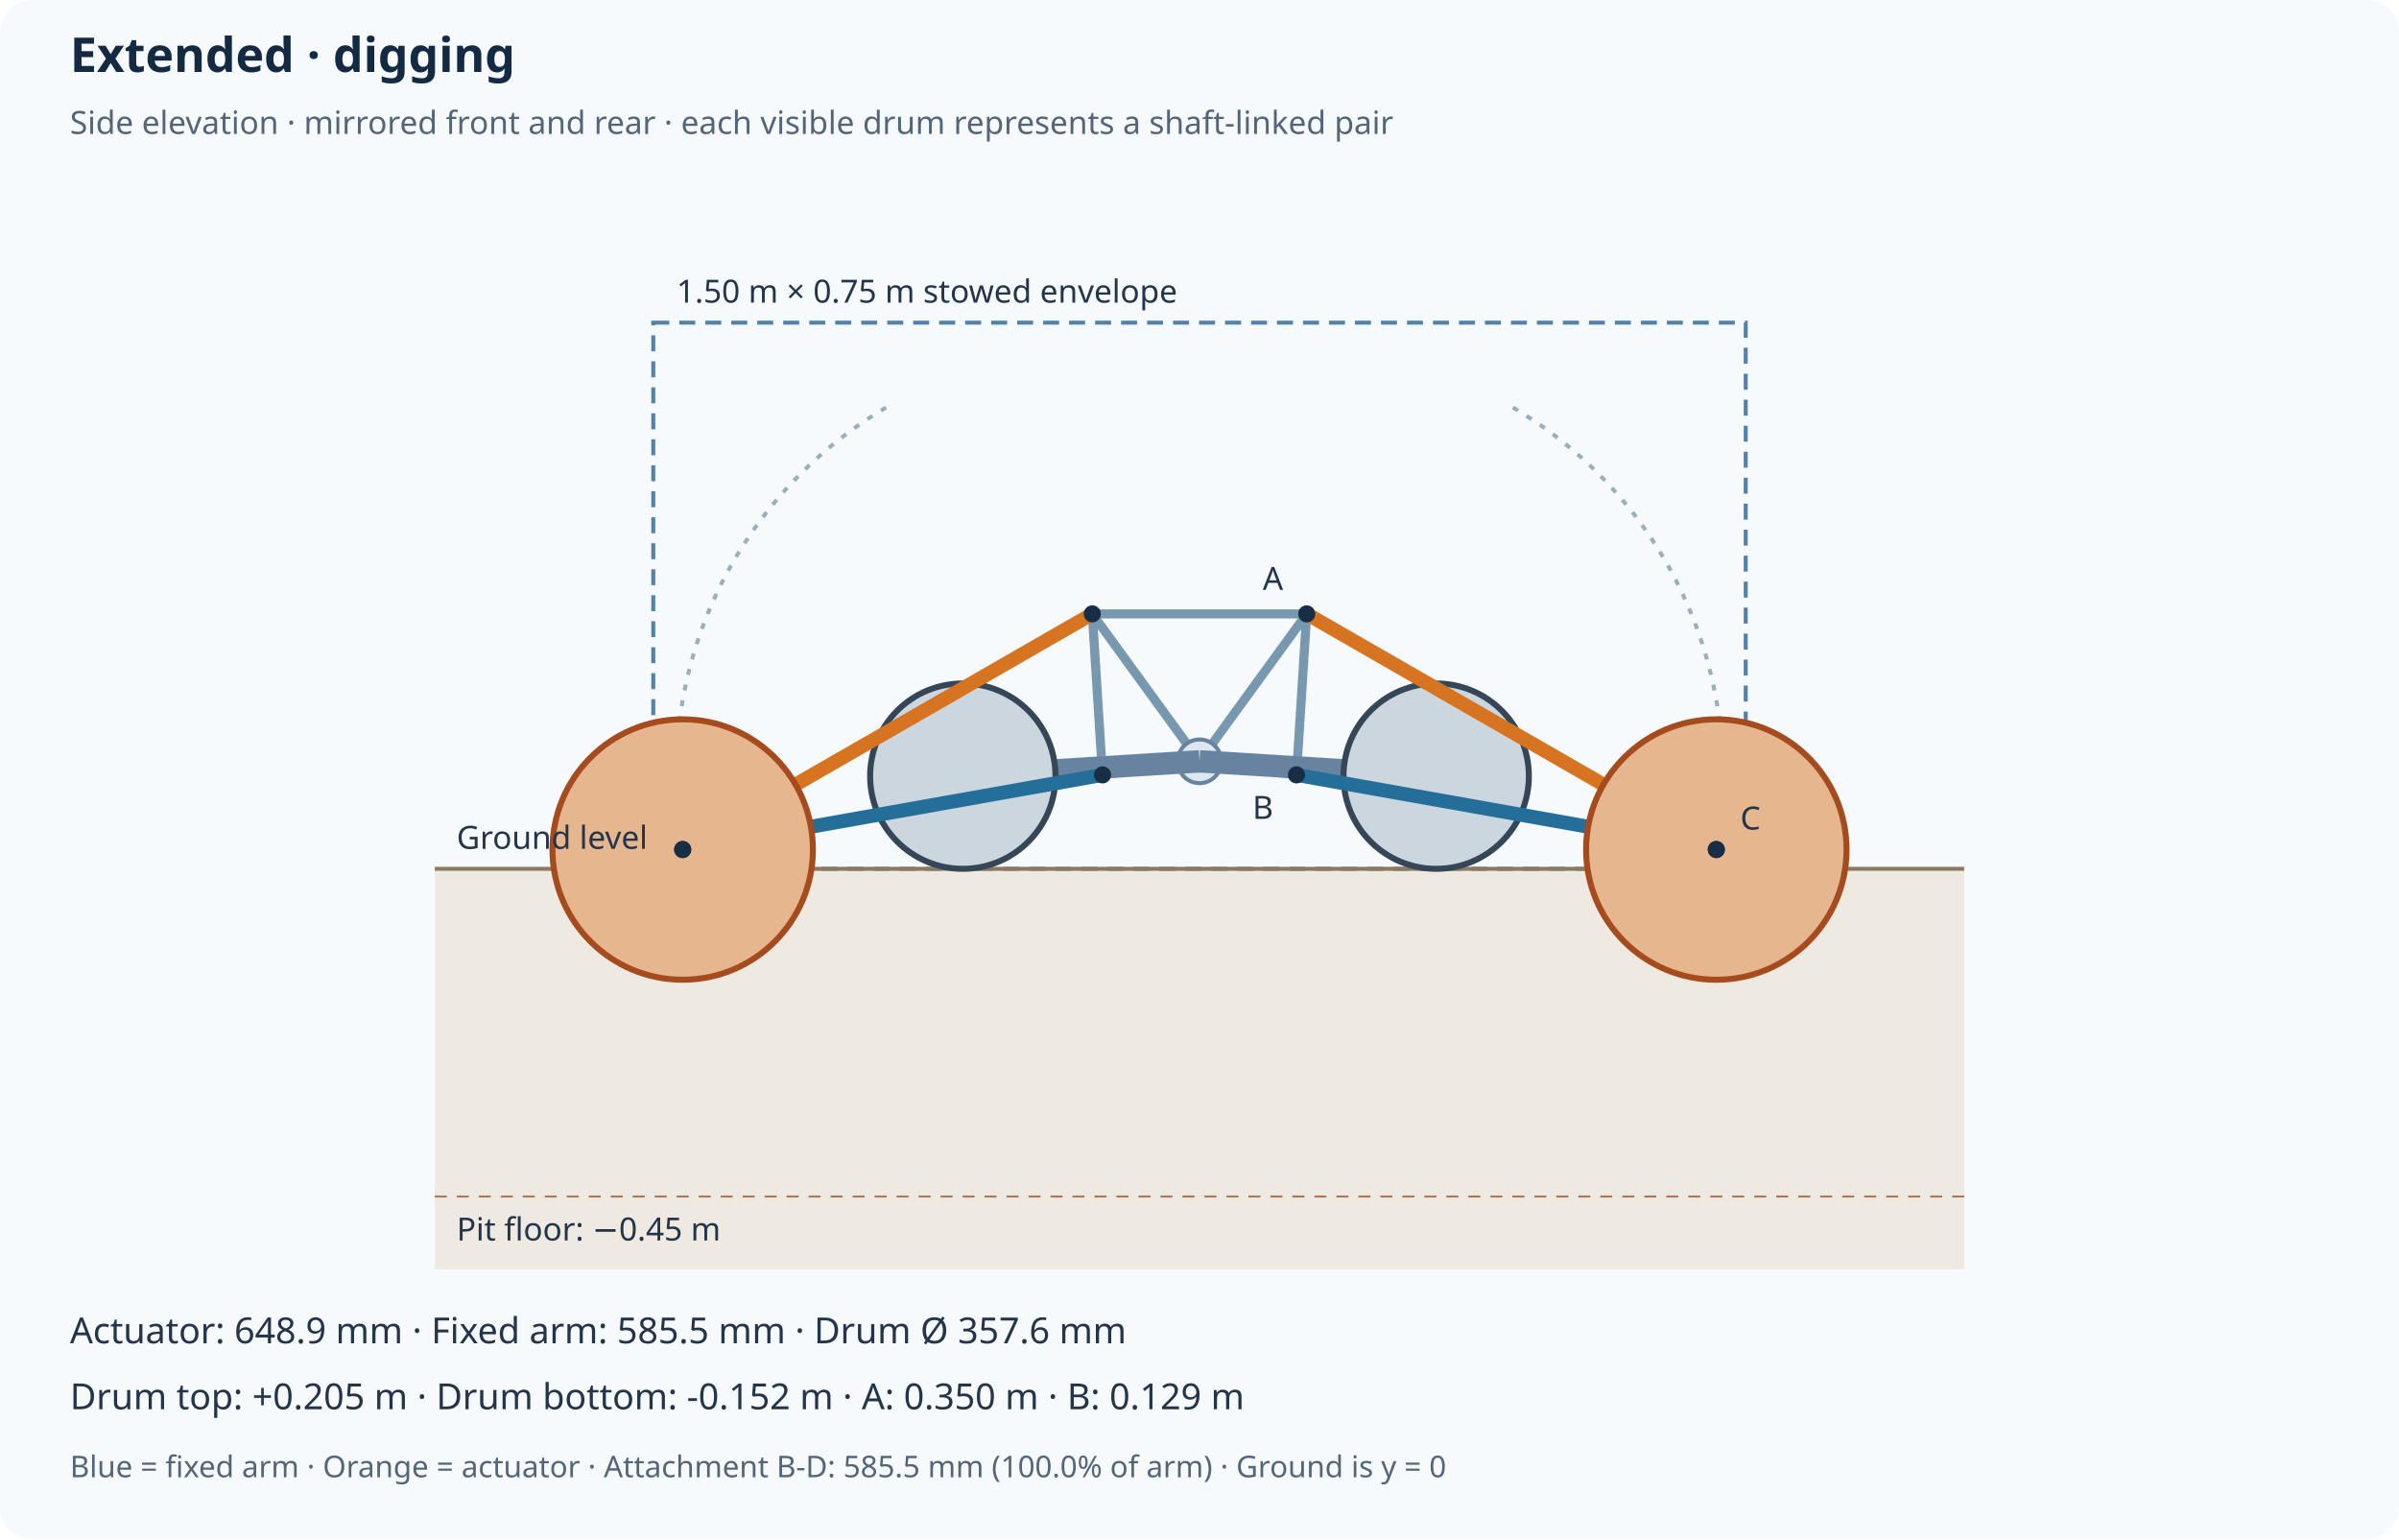
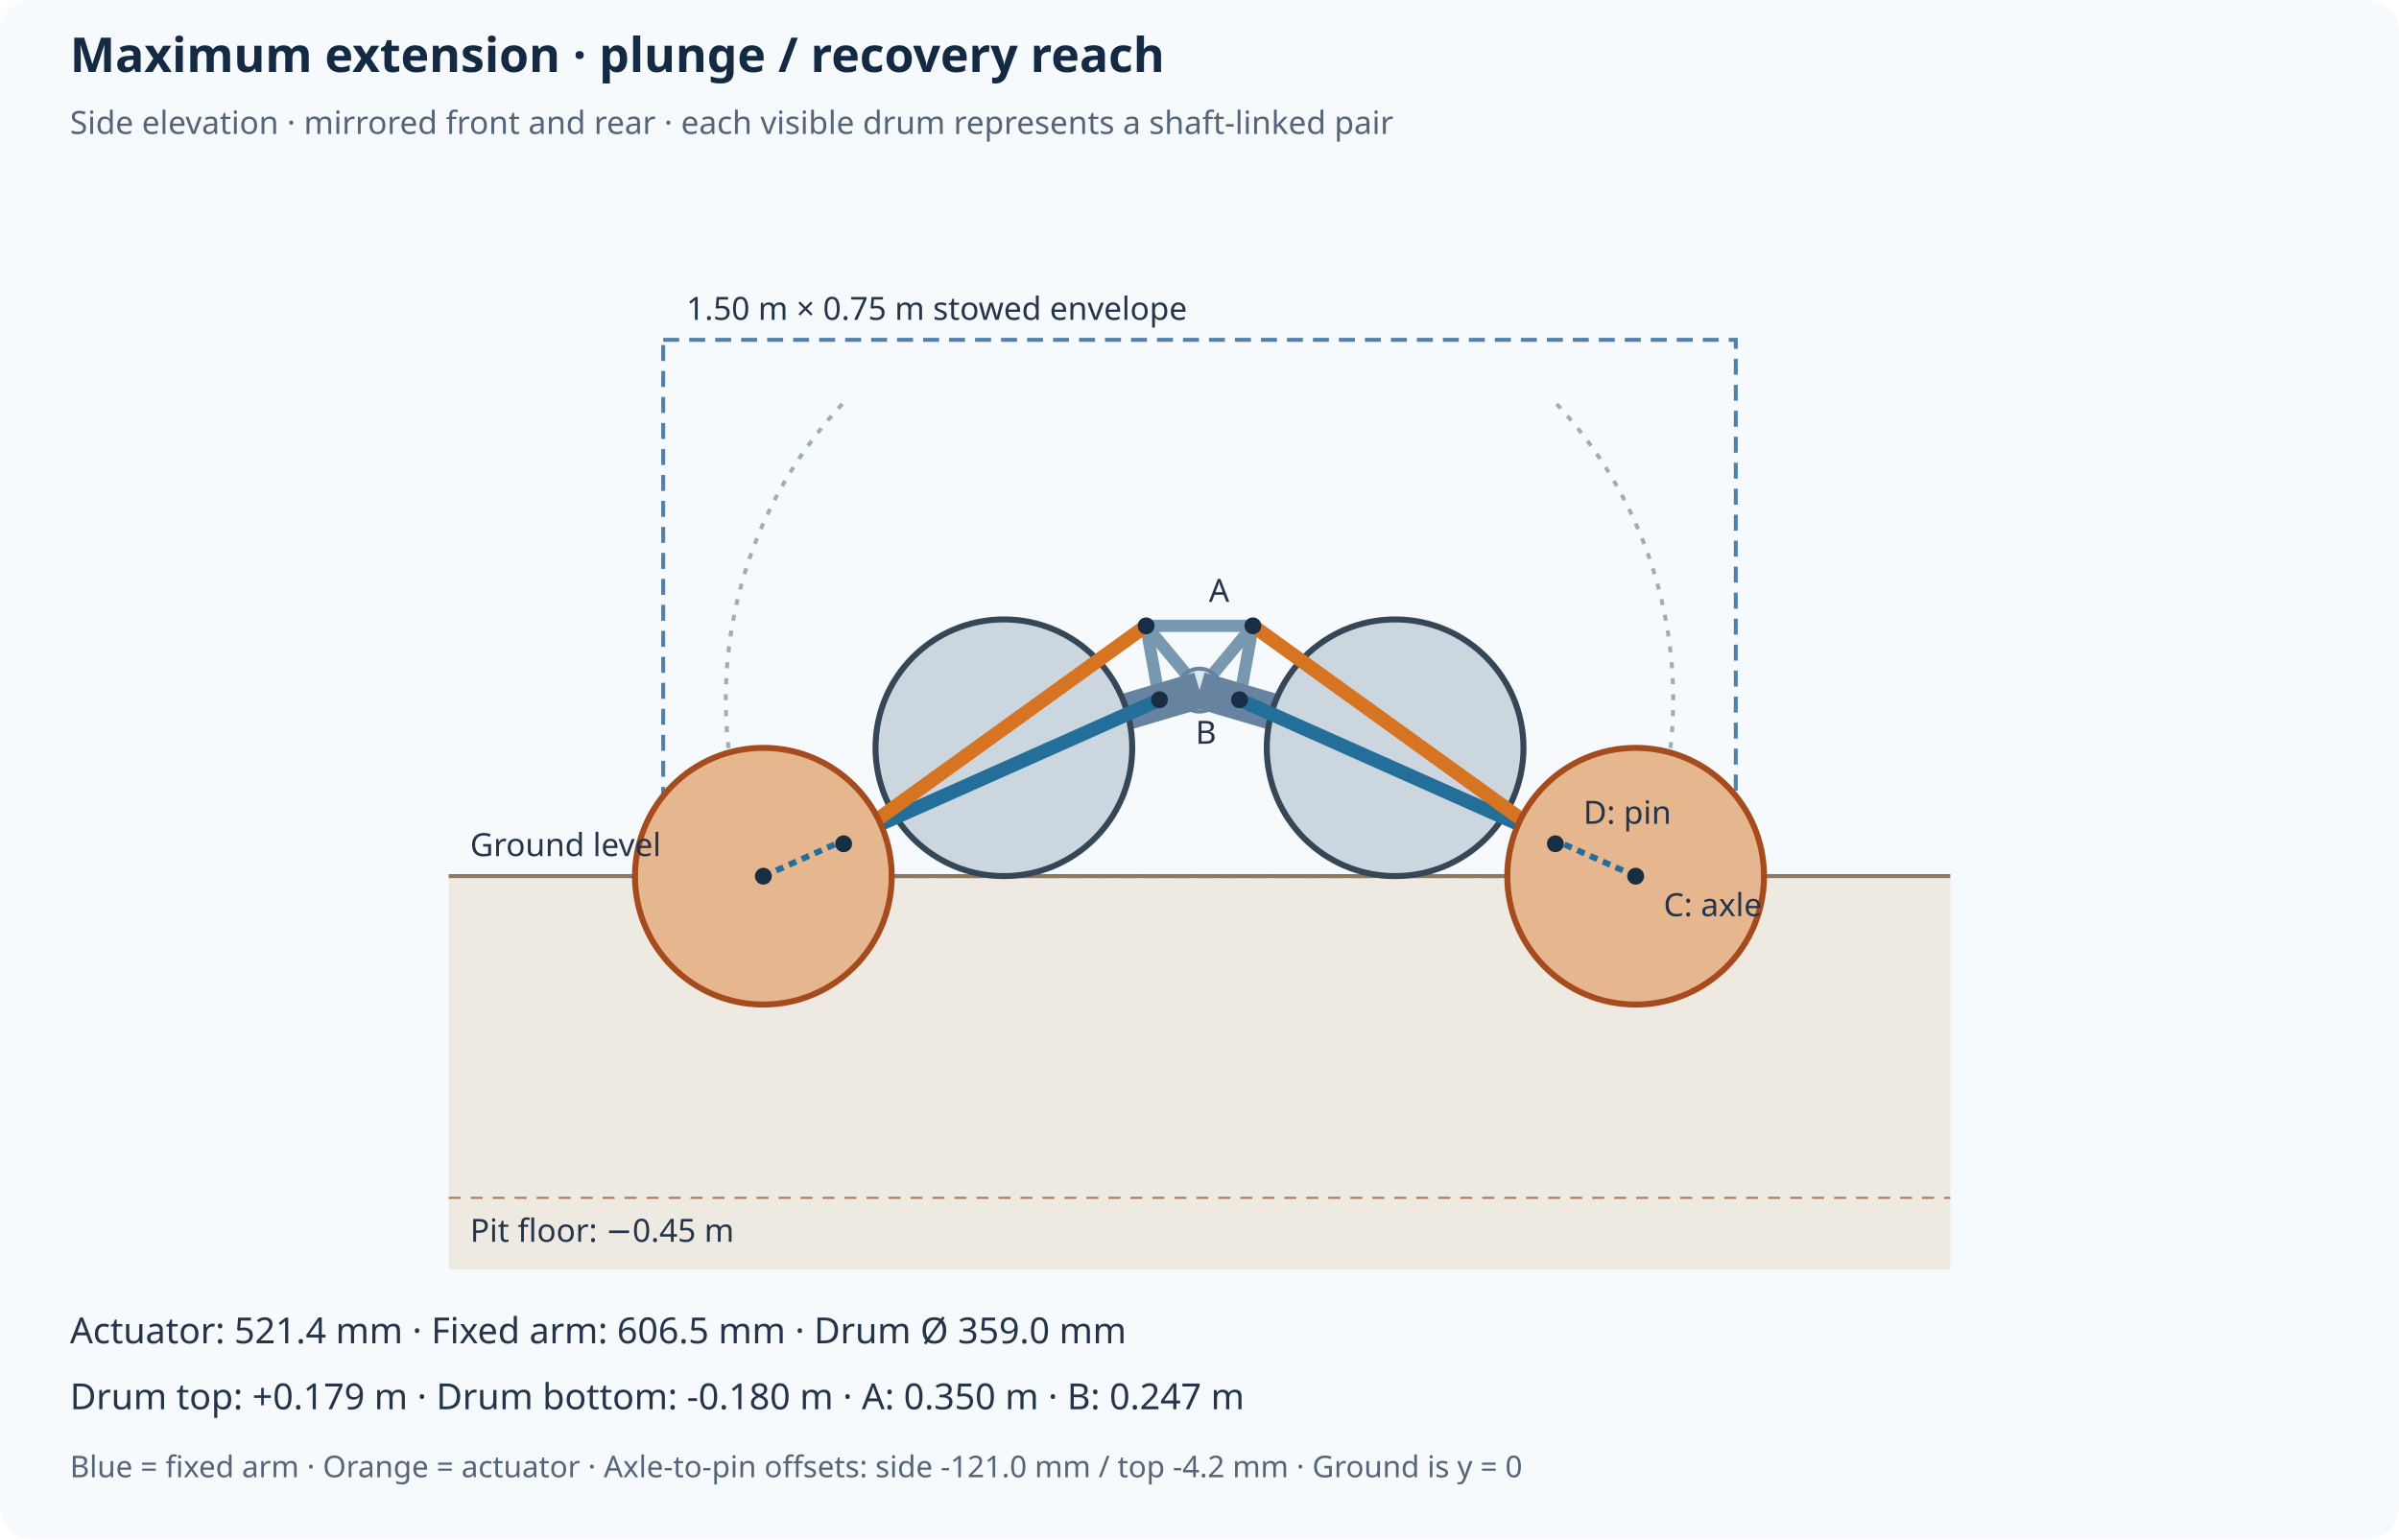
- <svg xmlns="http://www.w3.org/2000/svg" viewBox="0 0 1200 770" role="img" aria-label="Extended · digging">
+ <svg xmlns="http://www.w3.org/2000/svg" viewBox="0 0 1200 770" role="img" aria-label="Maximum extension · plunge / recovery reach">
  <rect width="1200" height="770" rx="16" fill="#f7fafc" />
-   <text x="35" y="36" font-family="sans-serif" font-size="24" font-weight="700" fill="#142a43">Extended · digging</text>
+   <text x="35" y="36" font-family="sans-serif" font-size="24" font-weight="700" fill="#142a43">Maximum extension · plunge / recovery reach</text>
  <g font-family="sans-serif">
    <text x="35" y="67" font-size="16" fill="#546579">Side elevation · mirrored front and rear · each visible drum represents a shaft-linked pair</text>
-     <rect x="217.486" y="434.636" width="765.027" height="200.364" fill="#eee9e1" stroke="none" stroke-width="2" stroke-dasharray="" />
-     <rect x="326.776" y="161.412" width="546.448" height="273.224" fill="none" stroke="#5282ac" stroke-width="2" stroke-dasharray="8 5" />
-     <line x1="217.486" y1="434.636" x2="982.514" y2="434.636" stroke="#8c7960" stroke-width="2" stroke-dasharray="" />
-     <line x1="217.486" y1="598.570" x2="982.514" y2="598.570" stroke="#ac7756" stroke-width="1" stroke-dasharray="6 5" />
-     <line x1="600.000" y1="380.862" x2="653.620" y2="307.108" stroke="#7898b0" stroke-width="4.549" stroke-dasharray="" />
-     <line x1="600.000" y1="380.862" x2="648.515" y2="387.639" stroke="#7898b0" stroke-width="4.549" stroke-dasharray="" />
-     <line x1="600.000" y1="380.862" x2="546.380" y2="307.108" stroke="#7898b0" stroke-width="4.549" stroke-dasharray="" />
-     <line x1="600.000" y1="380.862" x2="551.485" y2="387.639" stroke="#7898b0" stroke-width="4.549" stroke-dasharray="" />
-     <line x1="653.620" y1="307.108" x2="648.515" y2="387.639" stroke="#7898b0" stroke-width="4.549" stroke-dasharray="" />
-     <line x1="546.380" y1="307.108" x2="551.485" y2="387.639" stroke="#7898b0" stroke-width="4.549" stroke-dasharray="" />
-     <line x1="653.620" y1="307.108" x2="546.380" y2="307.108" stroke="#7898b0" stroke-width="4.549" stroke-dasharray="" />
-     <circle cx="600.000" cy="380.862" r="10.929" stroke="#67839f" fill="#dce7f0" stroke-width="2" />
-     <line x1="600.000" y1="380.862" x2="481.603" y2="388.275" stroke="#67839f" stroke-width="11.2" stroke-dasharray="" />
-     <line x1="600.000" y1="380.862" x2="718.397" y2="388.275" stroke="#67839f" stroke-width="11.2" stroke-dasharray="" />
-     <circle cx="481.603" cy="388.275" r="46.360" stroke="#354657" fill="#cbd6df" stroke-width="3" />
-     <polyline points="443.23,203.85 440.45,205.52 437.70,207.23 434.98,208.97 432.28,210.76 429.61,212.59 426.96,214.46 424.35,216.37 421.76,218.32 419.21,220.31 416.68,222.34 414.19,224.40 411.73,226.51 409.30,228.65 406.90,230.82 404.54,233.04 402.21,235.29 399.91,237.57 397.65,239.89 395.42,242.24 393.24,244.63 391.08,247.05 388.97,249.50 386.89,251.98 384.85,254.49 382.85,257.04 380.88,259.61 378.96,262.22 377.08,264.85 375.23,267.51 373.43,270.20 371.67,272.92 369.94,275.66 368.27,278.43 366.63,281.23 365.04,284.04 363.48,286.89 361.98,289.75 360.51,292.64 359.09,295.55 357.72,298.48 356.38,301.43 355.10,304.40 353.86,307.40 352.66,310.40 351.51,313.43 350.41,316.48 349.35,319.54 348.34,322.61 347.38,325.70 346.46,328.81 345.59,331.93 344.77,335.06 344.00,338.21 343.27,341.36 342.59,344.53 341.96,347.70 341.38,350.89 340.84,354.08 340.36,357.28 339.92,360.49 339.54,363.71 339.20,366.93 338.91,370.15 338.67,373.38 338.47,376.61 338.33,379.85 338.24,383.09 338.19,386.32 338.20,389.56 338.25,392.80 338.35,396.04 338.51,399.27 338.71,402.50 338.96,405.73 339.26,408.95 339.60,412.17 340.00,415.39 340.45,418.59 340.94,421.79 341.48,424.99" fill="none" stroke="#9aafba" stroke-width="2" stroke-dasharray="3 5" />
-     <line x1="551.485" y1="387.639" x2="341.483" y2="424.987" stroke="#246f99" stroke-width="7" stroke-dasharray="" />
-     <line x1="546.380" y1="307.108" x2="341.483" y2="424.987" stroke="#d77422" stroke-width="7" stroke-dasharray="" />
-     <circle cx="341.483" cy="424.987" r="65.139" stroke="#a54b1e" fill="#e6b68e" stroke-width="3" />
-     <circle cx="341.483" cy="424.987" r="3.279" stroke="#172e45" fill="#172e45" stroke-width="2" />
-     <circle cx="341.483" cy="424.987" r="3.279" stroke="#172e45" fill="#172e45" stroke-width="2" />
-     <circle cx="546.380" cy="307.108" r="3.279" stroke="#172e45" fill="#172e45" stroke-width="2" />
-     <circle cx="551.485" cy="387.639" r="3.279" stroke="#172e45" fill="#172e45" stroke-width="2" />
-     <circle cx="718.397" cy="388.275" r="46.360" stroke="#354657" fill="#cbd6df" stroke-width="3" />
-     <polyline points="756.77,203.85 759.55,205.52 762.30,207.23 765.02,208.97 767.72,210.76 770.39,212.59 773.04,214.46 775.65,216.37 778.24,218.32 780.79,220.31 783.32,222.34 785.81,224.40 788.27,226.51 790.70,228.65 793.10,230.82 795.46,233.04 797.79,235.29 800.09,237.57 802.35,239.89 804.58,242.24 806.76,244.63 808.92,247.05 811.03,249.50 813.11,251.98 815.15,254.49 817.15,257.04 819.12,259.61 821.04,262.22 822.92,264.85 824.77,267.51 826.57,270.20 828.33,272.92 830.06,275.66 831.73,278.43 833.37,281.23 834.96,284.04 836.52,286.89 838.02,289.75 839.49,292.64 840.91,295.55 842.28,298.48 843.62,301.43 844.90,304.40 846.14,307.40 847.34,310.40 848.49,313.43 849.59,316.48 850.65,319.54 851.66,322.61 852.62,325.70 853.54,328.81 854.41,331.93 855.23,335.06 856.00,338.21 856.73,341.36 857.41,344.53 858.04,347.70 858.62,350.89 859.16,354.08 859.64,357.28 860.08,360.49 860.46,363.71 860.80,366.93 861.09,370.15 861.33,373.38 861.53,376.61 861.67,379.85 861.76,383.09 861.81,386.32 861.80,389.56 861.75,392.80 861.65,396.04 861.49,399.27 861.29,402.50 861.04,405.73 860.74,408.95 860.40,412.17 860.00,415.39 859.55,418.59 859.06,421.79 858.52,424.99" fill="none" stroke="#9aafba" stroke-width="2" stroke-dasharray="3 5" />
-     <line x1="648.515" y1="387.639" x2="858.517" y2="424.987" stroke="#246f99" stroke-width="7" stroke-dasharray="" />
-     <line x1="653.620" y1="307.108" x2="858.517" y2="424.987" stroke="#d77422" stroke-width="7" stroke-dasharray="" />
-     <circle cx="858.517" cy="424.987" r="65.139" stroke="#a54b1e" fill="#e6b68e" stroke-width="3" />
-     <circle cx="858.517" cy="424.987" r="3.279" stroke="#172e45" fill="#172e45" stroke-width="2" />
-     <circle cx="858.517" cy="424.987" r="3.279" stroke="#172e45" fill="#172e45" stroke-width="2" />
-     <circle cx="653.620" cy="307.108" r="3.279" stroke="#172e45" fill="#172e45" stroke-width="2" />
-     <circle cx="648.515" cy="387.639" r="3.279" stroke="#172e45" fill="#172e45" stroke-width="2" />
-     <text x="631.62" y="295.11" font-size="16" fill="#24354b">A</text>
-     <text x="626.51" y="409.64" font-size="16" fill="#24354b">B</text>
-     <text x="870.52" y="414.99" font-size="16" fill="#24354b">C</text>
-     <text x="338.42" y="151.41" font-size="16" fill="#24354b">1.50 m × 0.75 m stowed envelope</text>
-     <text x="228.42" y="424.64" font-size="16" fill="#24354b">Ground level</text>
-     <text x="228.42" y="620.57" font-size="16" fill="#24354b">Pit floor: −0.45 m</text>
-     <text x="35" y="672" font-size="18" fill="#24354b">Actuator: 648.9 mm · Fixed arm: 585.5 mm · Drum Ø 357.6 mm</text>
-     <text x="35" y="705" font-size="18" fill="#24354b">Drum top: +0.205 m · Drum bottom: -0.152 m · A: 0.350 m · B: 0.129 m</text>
-     <text x="35" y="739" font-size="15" fill="#546579">Blue = fixed arm · Orange = actuator · Attachment B-D: 585.5 mm (100.0% of arm) · Ground is y = 0</text>
+     <rect x="224.431" y="438.273" width="751.138" height="196.727" fill="#eee9e1" stroke="none" stroke-width="2" stroke-dasharray="" />
+     <rect x="331.736" y="170.010" width="536.527" height="268.264" fill="none" stroke="#5282ac" stroke-width="2" stroke-dasharray="8 5" />
+     <line x1="224.431" y1="438.273" x2="975.569" y2="438.273" stroke="#8c7960" stroke-width="2" stroke-dasharray="" />
+     <line x1="224.431" y1="599.232" x2="975.569" y2="599.232" stroke="#ac7756" stroke-width="1" stroke-dasharray="6 5" />
+     <line x1="600.000" y1="345.246" x2="626.701" y2="313.084" stroke="#7898b0" stroke-width="6.107" stroke-dasharray="" />
+     <line x1="600.000" y1="345.246" x2="620.017" y2="350.060" stroke="#7898b0" stroke-width="6.107" stroke-dasharray="" />
+     <line x1="600.000" y1="345.246" x2="573.299" y2="313.084" stroke="#7898b0" stroke-width="6.107" stroke-dasharray="" />
+     <line x1="600.000" y1="345.246" x2="579.983" y2="350.060" stroke="#7898b0" stroke-width="6.107" stroke-dasharray="" />
+     <line x1="626.701" y1="313.084" x2="620.017" y2="350.060" stroke="#7898b0" stroke-width="6.107" stroke-dasharray="" />
+     <line x1="573.299" y1="313.084" x2="579.983" y2="350.060" stroke="#7898b0" stroke-width="6.107" stroke-dasharray="" />
+     <line x1="626.701" y1="313.084" x2="573.299" y2="313.084" stroke="#7898b0" stroke-width="6.107" stroke-dasharray="" />
+     <circle cx="600.000" cy="345.246" r="10.731" stroke="#67839f" fill="#dce7f0" stroke-width="2" />
+     <line x1="600.000" y1="345.246" x2="502.146" y2="374.069" stroke="#67839f" stroke-width="18.332" stroke-dasharray="" />
+     <line x1="600.000" y1="345.246" x2="697.854" y2="374.069" stroke="#67839f" stroke-width="18.332" stroke-dasharray="" />
+     <circle cx="502.146" cy="374.069" r="64.204" stroke="#354657" fill="#cbd6df" stroke-width="3" />
+     <polyline points="421.33,202.13 419.18,204.46 417.07,206.83 415.00,209.22 412.96,211.65 410.95,214.11 408.98,216.59 407.05,219.11 405.15,221.65 403.29,224.22 401.47,226.82 399.69,229.44 397.95,232.09 396.24,234.76 394.58,237.46 392.95,240.18 391.36,242.93 389.82,245.70 388.31,248.49 386.85,251.30 385.42,254.13 384.04,256.99 382.70,259.86 381.41,262.76 380.15,265.67 378.94,268.60 377.77,271.55 376.64,274.51 375.56,277.49 374.52,280.49 373.53,283.50 372.58,286.52 371.67,289.56 370.81,292.61 369.99,295.68 369.22,298.75 368.49,301.84 367.81,304.94 367.17,308.04 366.58,311.16 366.03,314.28 365.53,317.41 365.08,320.55 364.67,323.70 364.31,326.85 363.99,330.00 363.72,333.16 363.50,336.33 363.32,339.49 363.19,342.66 363.10,345.83 363.06,349.00 363.07,352.17 363.13,355.34 363.23,358.51 363.37,361.68 363.57,364.85 363.80,368.01 364.09,371.17 364.42,374.32 364.80,377.47 365.22,380.61 365.69,383.75 366.21,386.88 366.77,390.00 367.38,393.11 368.03,396.21 368.73,399.31 369.47,402.39 370.26,405.46 371.09,408.52 371.96,411.57 372.89,414.60 373.85,417.62 374.86,420.63 375.91,423.62 377.01,426.60 378.15,429.55 379.34,432.50 380.56,435.42 381.83,438.33" fill="none" stroke="#9aafba" stroke-width="2" stroke-dasharray="3 5" />
+     <line x1="579.983" y1="350.060" x2="381.831" y2="438.327" stroke="#246f99" stroke-width="7" stroke-dasharray="" />
+     <line x1="421.372" y1="420.714" x2="421.989" y2="422.100" stroke="#246f99" stroke-width="4" stroke-dasharray="" />
+     <line x1="573.299" y1="313.084" x2="421.989" y2="422.100" stroke="#d77422" stroke-width="7" stroke-dasharray="" />
+     <circle cx="381.831" cy="438.327" r="64.204" stroke="#a54b1e" fill="#e6b68e" stroke-width="3" />
+     <line x1="381.831" y1="438.327" x2="421.372" y2="420.714" stroke="#246f99" stroke-width="3" stroke-dasharray="4 3" />
+     <line x1="421.372" y1="420.714" x2="421.989" y2="422.100" stroke="#246f99" stroke-width="4" stroke-dasharray="" />
+     <circle cx="381.831" cy="438.327" r="3.219" stroke="#172e45" fill="#172e45" stroke-width="2" />
+     <circle cx="421.989" cy="422.100" r="3.219" stroke="#172e45" fill="#172e45" stroke-width="2" />
+     <circle cx="573.299" cy="313.084" r="3.219" stroke="#172e45" fill="#172e45" stroke-width="2" />
+     <circle cx="579.983" cy="350.060" r="3.219" stroke="#172e45" fill="#172e45" stroke-width="2" />
+     <circle cx="697.854" cy="374.069" r="64.204" stroke="#354657" fill="#cbd6df" stroke-width="3" />
+     <polyline points="778.67,202.13 780.82,204.46 782.93,206.83 785.00,209.22 787.04,211.65 789.05,214.11 791.02,216.59 792.95,219.11 794.85,221.65 796.71,224.22 798.53,226.82 800.31,229.44 802.05,232.09 803.76,234.76 805.42,237.46 807.05,240.18 808.64,242.93 810.18,245.70 811.69,248.49 813.15,251.30 814.58,254.13 815.96,256.99 817.30,259.86 818.59,262.76 819.85,265.67 821.06,268.60 822.23,271.55 823.36,274.51 824.44,277.49 825.48,280.49 826.47,283.50 827.42,286.52 828.33,289.56 829.19,292.61 830.01,295.68 830.78,298.75 831.51,301.84 832.19,304.94 832.83,308.04 833.42,311.16 833.97,314.28 834.47,317.41 834.92,320.55 835.33,323.70 835.69,326.85 836.01,330.00 836.28,333.16 836.50,336.33 836.68,339.49 836.81,342.66 836.90,345.83 836.94,349.00 836.93,352.17 836.87,355.34 836.77,358.51 836.63,361.68 836.43,364.85 836.20,368.01 835.91,371.17 835.58,374.32 835.20,377.47 834.78,380.61 834.31,383.75 833.79,386.88 833.23,390.00 832.62,393.11 831.97,396.21 831.27,399.31 830.53,402.39 829.74,405.46 828.91,408.52 828.04,411.57 827.11,414.60 826.15,417.62 825.14,420.63 824.09,423.62 822.99,426.60 821.85,429.55 820.66,432.50 819.44,435.42 818.17,438.33" fill="none" stroke="#9aafba" stroke-width="2" stroke-dasharray="3 5" />
+     <line x1="620.017" y1="350.060" x2="818.169" y2="438.327" stroke="#246f99" stroke-width="7" stroke-dasharray="" />
+     <line x1="778.628" y1="420.714" x2="778.011" y2="422.100" stroke="#246f99" stroke-width="4" stroke-dasharray="" />
+     <line x1="626.701" y1="313.084" x2="778.011" y2="422.100" stroke="#d77422" stroke-width="7" stroke-dasharray="" />
+     <circle cx="818.169" cy="438.327" r="64.204" stroke="#a54b1e" fill="#e6b68e" stroke-width="3" />
+     <line x1="818.169" y1="438.327" x2="778.628" y2="420.714" stroke="#246f99" stroke-width="3" stroke-dasharray="4 3" />
+     <line x1="778.628" y1="420.714" x2="778.011" y2="422.100" stroke="#246f99" stroke-width="4" stroke-dasharray="" />
+     <circle cx="818.169" cy="438.327" r="3.219" stroke="#172e45" fill="#172e45" stroke-width="2" />
+     <circle cx="778.011" cy="422.100" r="3.219" stroke="#172e45" fill="#172e45" stroke-width="2" />
+     <circle cx="626.701" cy="313.084" r="3.219" stroke="#172e45" fill="#172e45" stroke-width="2" />
+     <circle cx="620.017" cy="350.060" r="3.219" stroke="#172e45" fill="#172e45" stroke-width="2" />
+     <text x="604.70" y="301.08" font-size="16" fill="#24354b">A</text>
+     <text x="598.02" y="372.06" font-size="16" fill="#24354b">B</text>
+     <text x="832.17" y="458.33" font-size="16" fill="#24354b">C: axle</text>
+     <text x="343.31" y="160.01" font-size="16" fill="#24354b">1.50 m × 0.75 m stowed envelope</text>
+     <text x="235.16" y="428.27" font-size="16" fill="#24354b">Ground level</text>
+     <text x="235.16" y="621.23" font-size="16" fill="#24354b">Pit floor: −0.45 m</text>
+     <text x="792.01" y="412.10" font-size="16" fill="#24354b">D: pin</text>
+     <text x="35" y="672" font-size="18" fill="#24354b">Actuator: 521.4 mm · Fixed arm: 606.5 mm · Drum Ø 359.0 mm</text>
+     <text x="35" y="705" font-size="18" fill="#24354b">Drum top: +0.179 m · Drum bottom: -0.180 m · A: 0.350 m · B: 0.247 m</text>
+     <text x="35" y="739" font-size="15" fill="#546579">Blue = fixed arm · Orange = actuator · Axle-to-pin offsets: side -121.0 mm / top -4.2 mm · Ground is y = 0</text>
  </g>
</svg>
